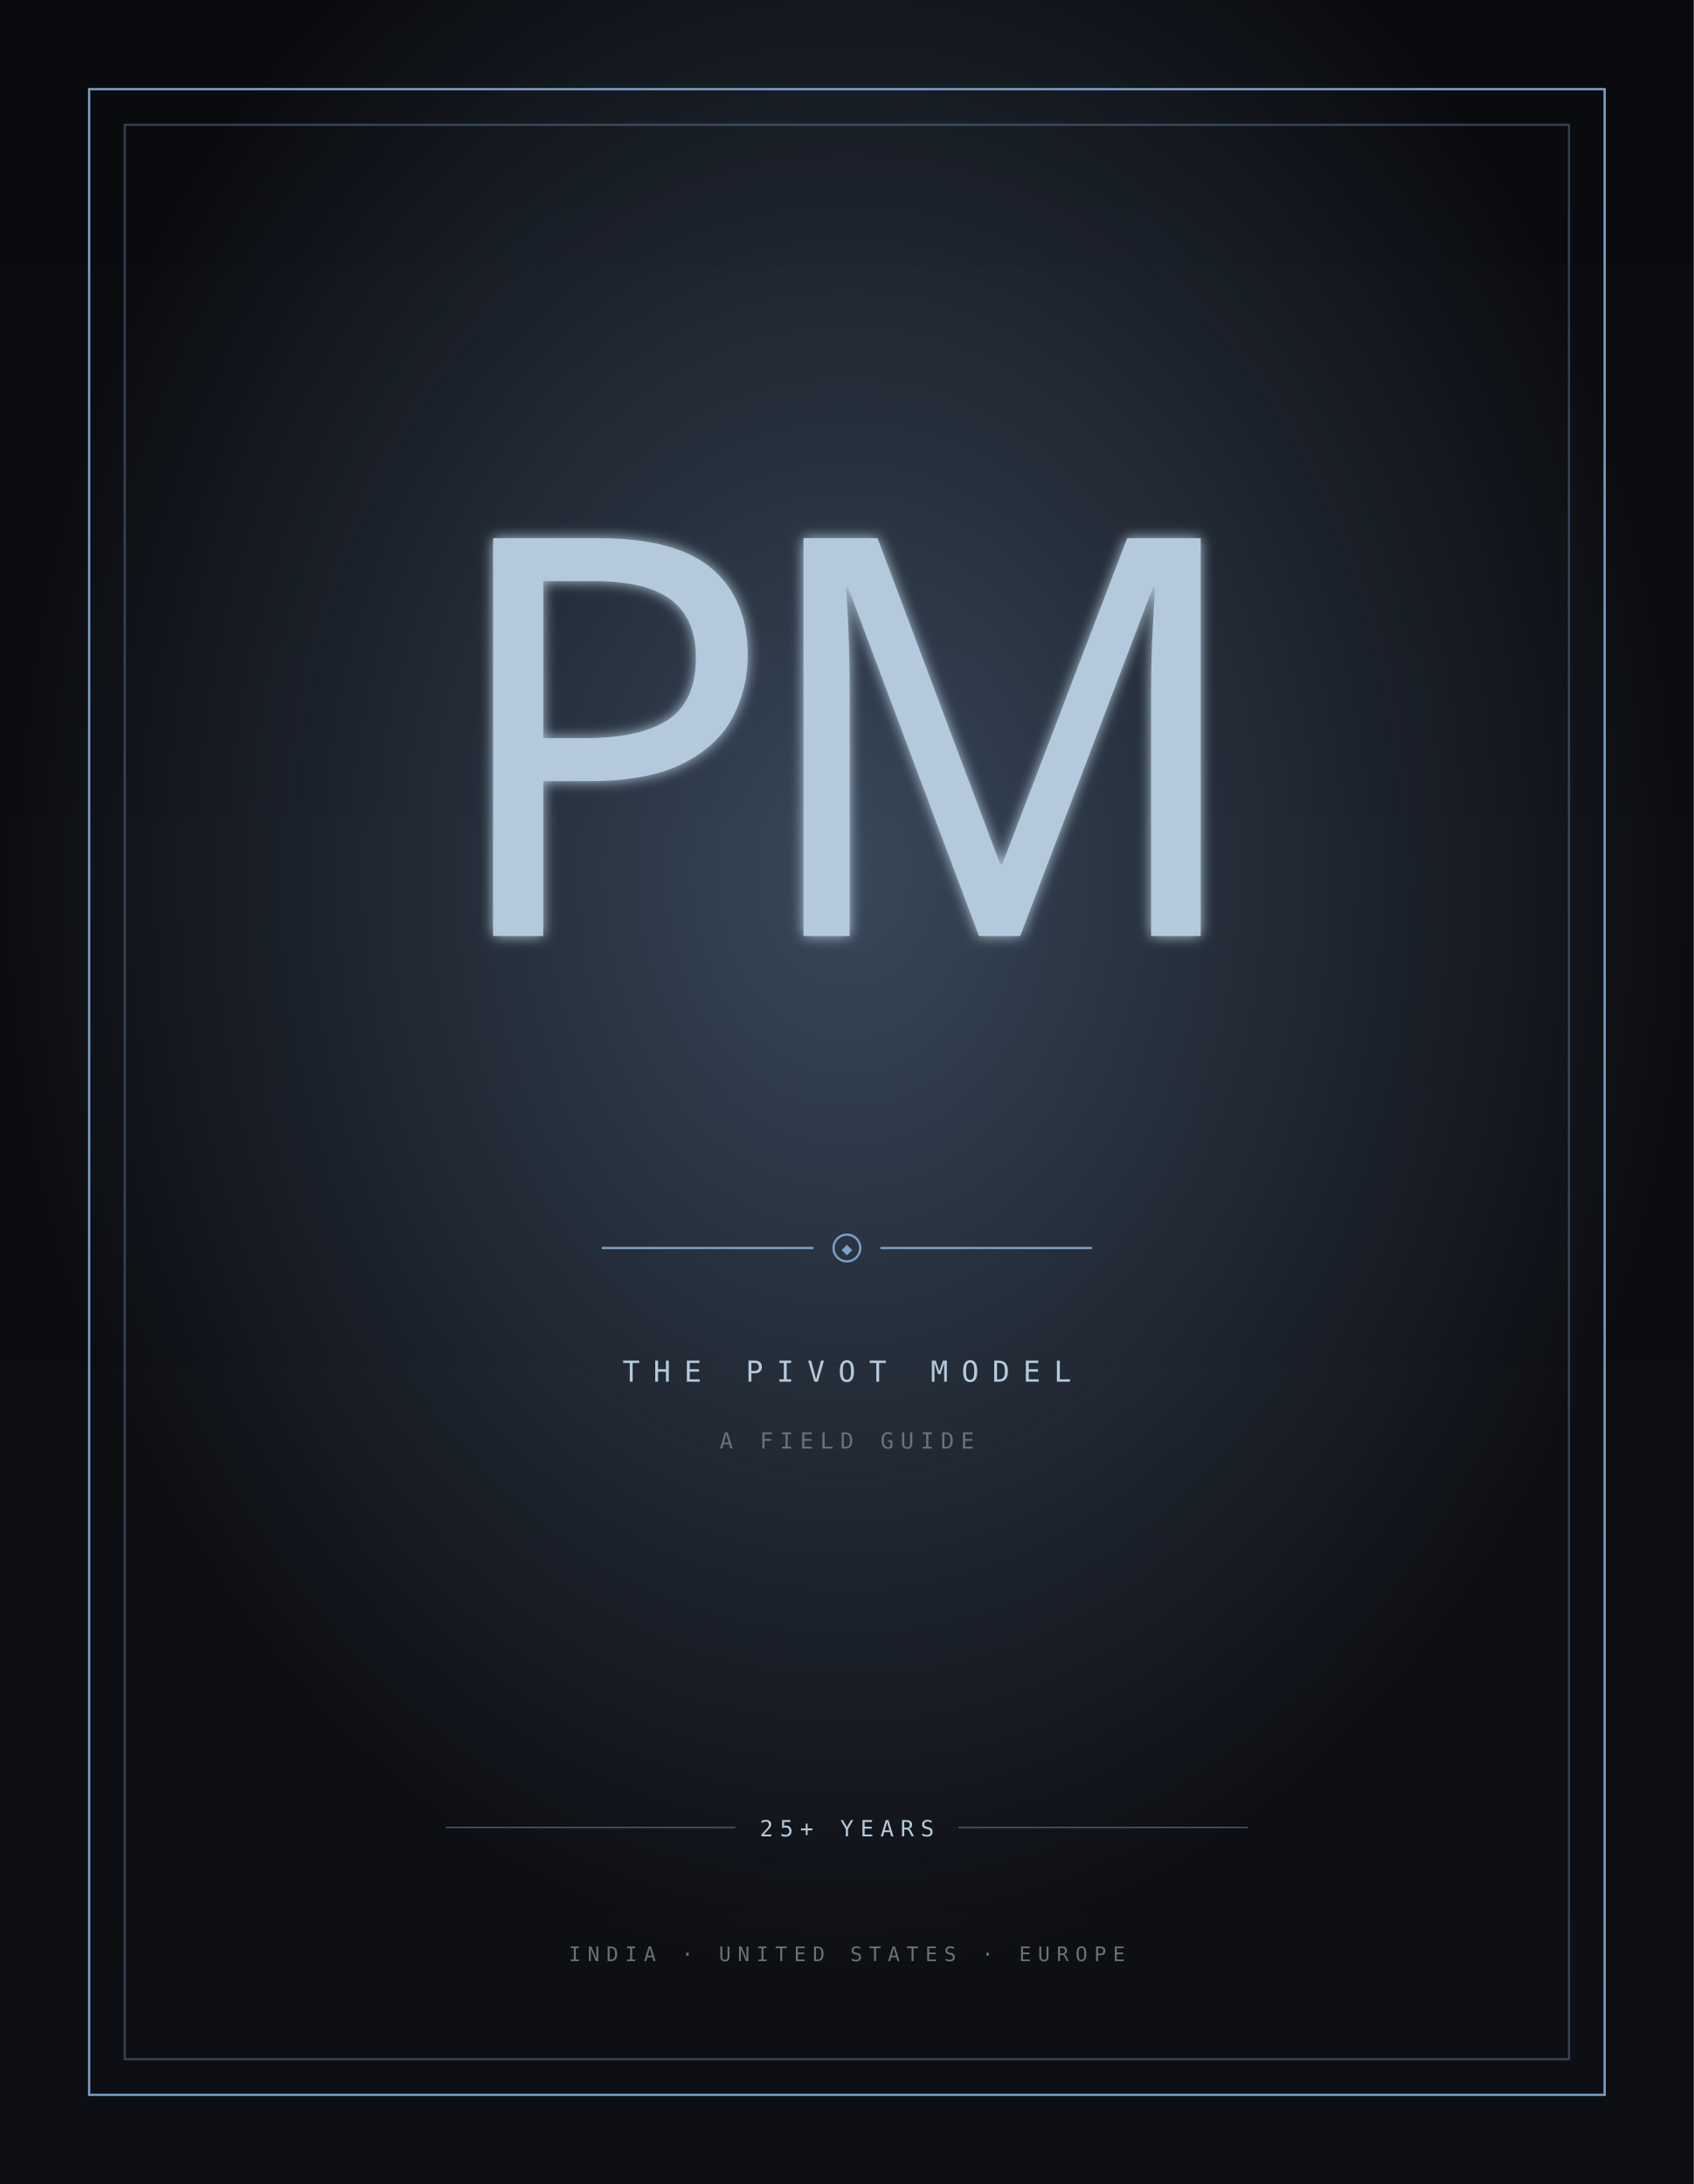
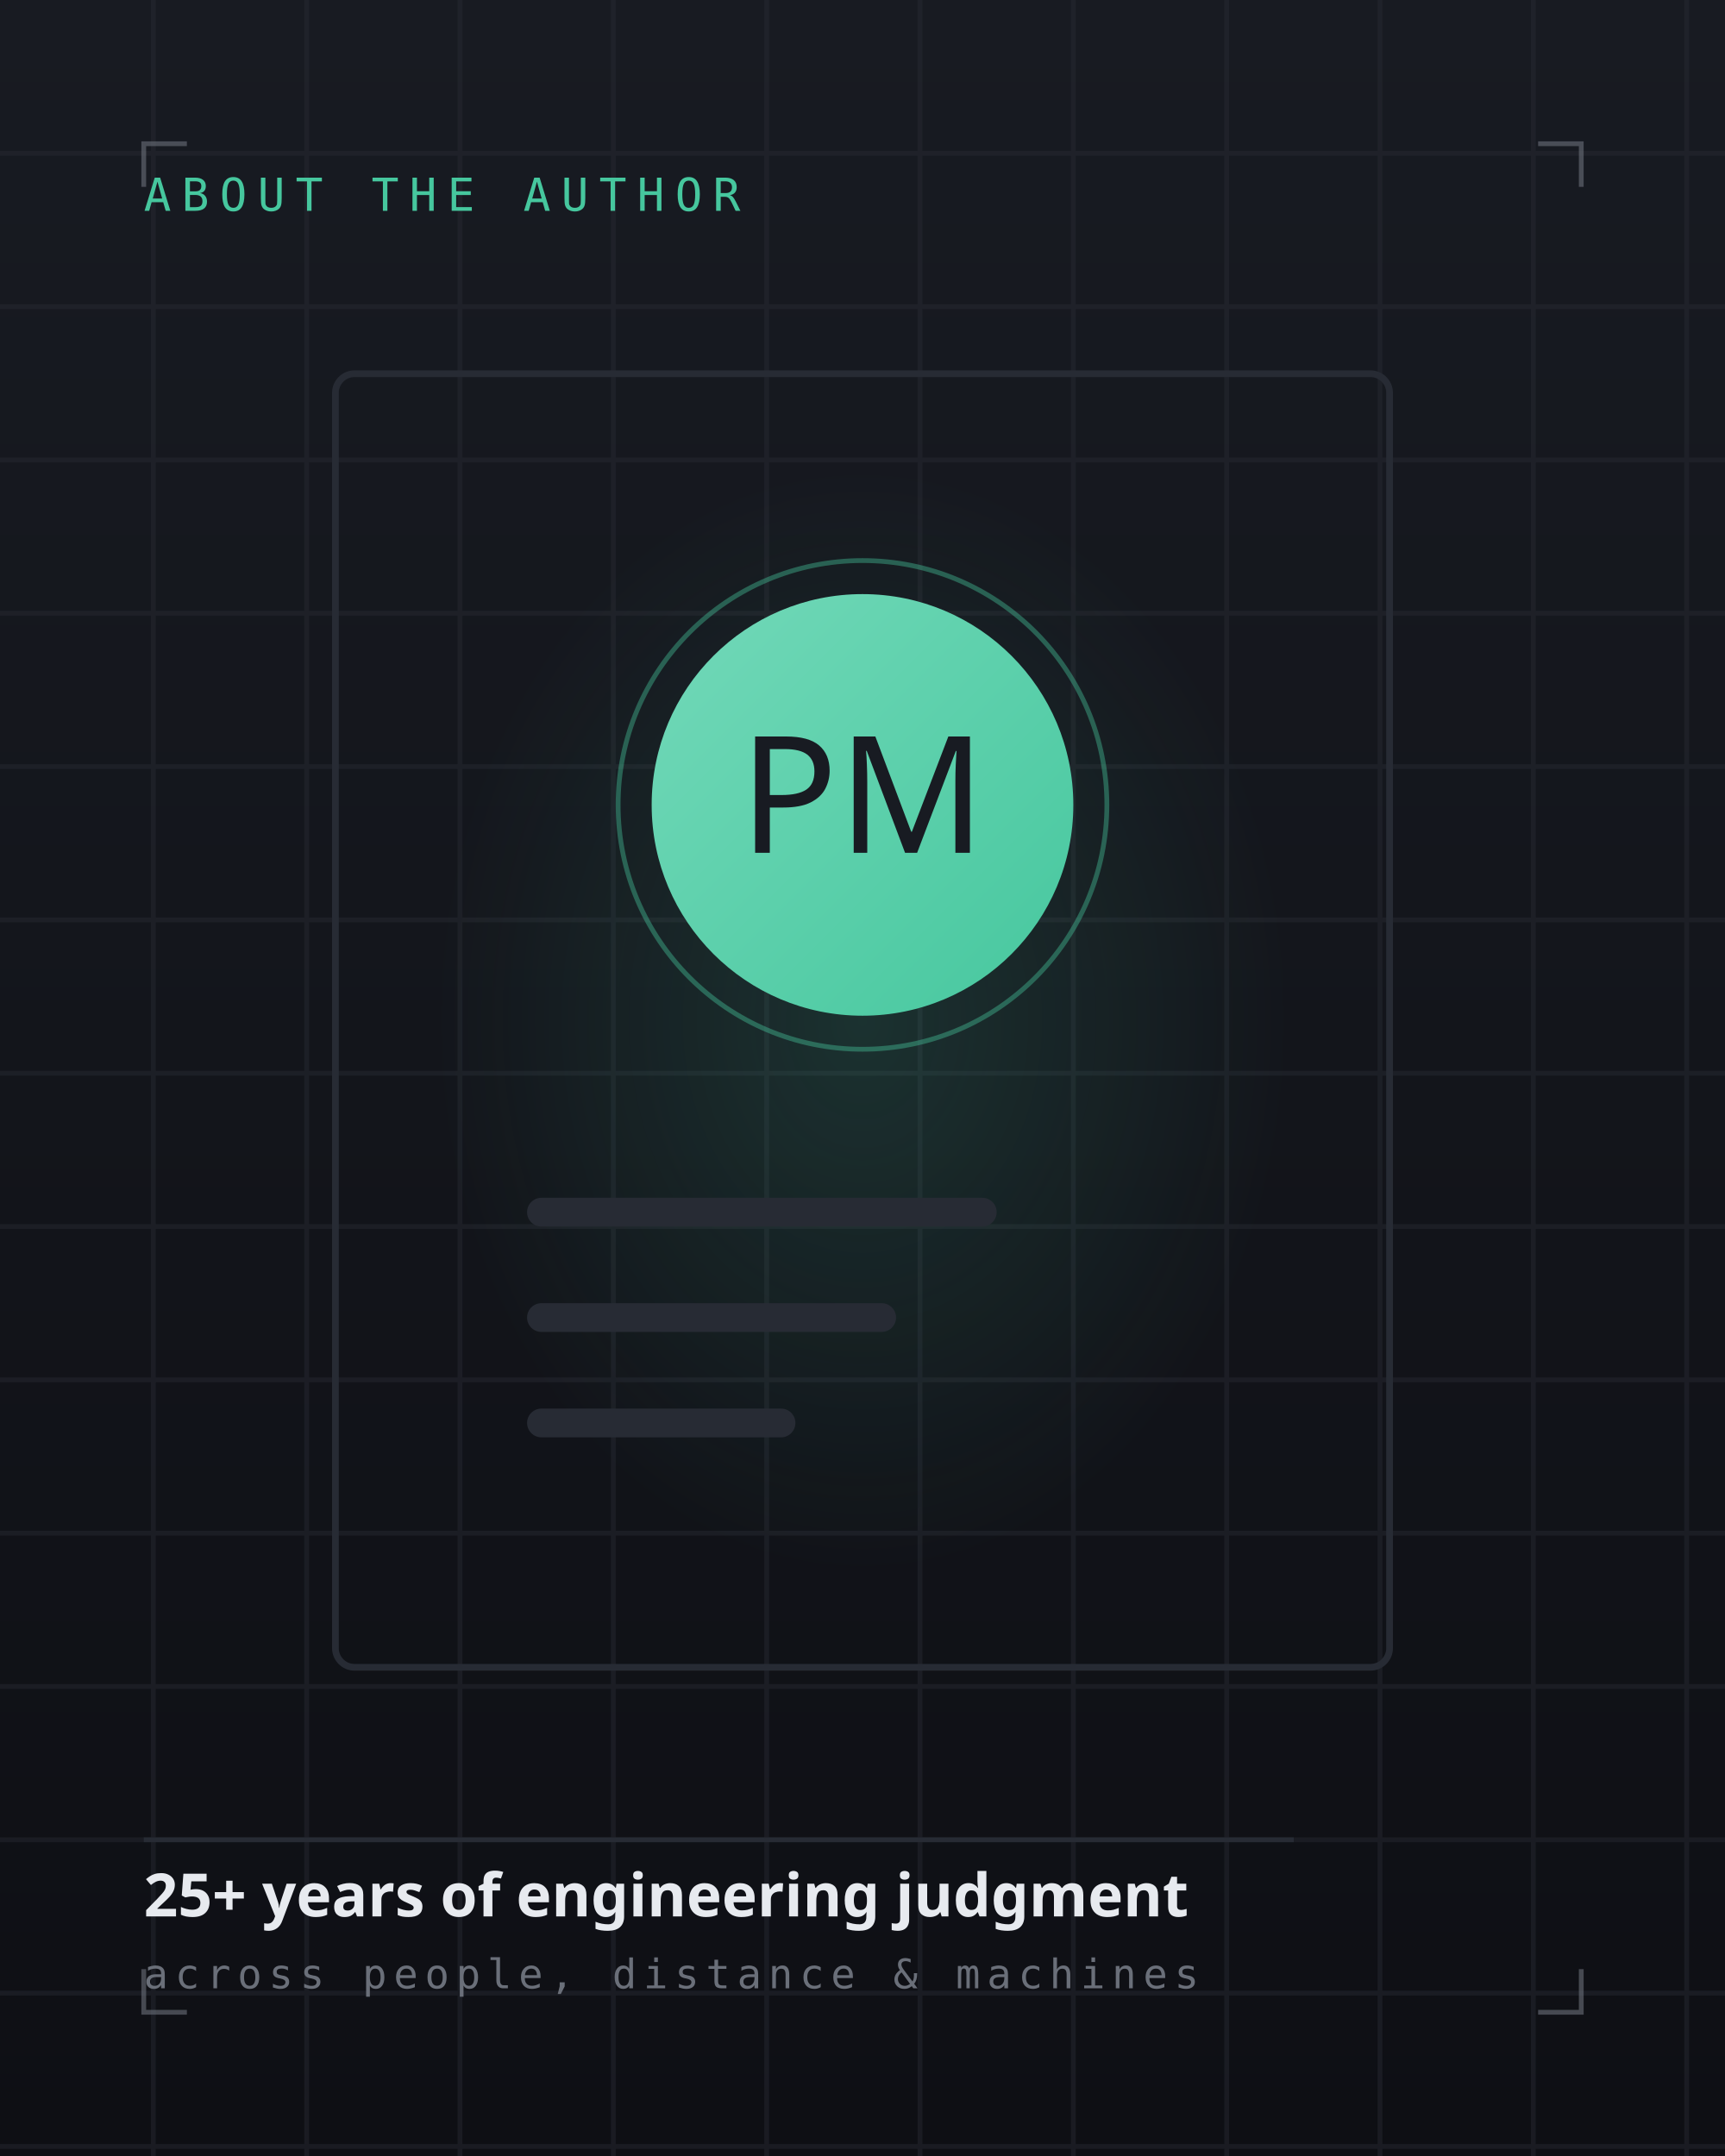
- <svg xmlns="http://www.w3.org/2000/svg" viewBox="0 0 760 980" font-family="Manrope,sans-serif">
+ <svg xmlns="http://www.w3.org/2000/svg" viewBox="0 0 360 450" font-family="'Manrope','Segoe UI',system-ui,sans-serif">
  <defs>
-     <linearGradient id="bg" x1="0%" y1="0%" x2="0%" y2="100%">
-       <stop offset="0%" stop-color="#161921" />
-       <stop offset="100%" stop-color="#0E0F14" />
+     <linearGradient id="pg" x1="0" y1="0" x2="0" y2="1">
+       <stop offset="0" stop-color="#181B22" />
+       <stop offset="1" stop-color="#0E0F14" />
    </linearGradient>
-     <linearGradient id="bgDark" x1="0%" y1="0%" x2="0%" y2="100%">
-       <stop offset="0%" stop-color="#0a0b0f" />
-       <stop offset="100%" stop-color="#0E0F14" />
+     <linearGradient id="acc" x1="0" y1="0" x2="1" y2="1">
+       <stop offset="0" stop-color="#73D9B9" />
+       <stop offset="1" stop-color="#46C79E" />
    </linearGradient>
-     <linearGradient id="node" x1="0%" y1="0%" x2="100%" y2="100%">
-       <stop offset="0%" stop-color="#B4CADC" />
-       <stop offset="100%" stop-color="#7CA0C7" />
-     </linearGradient>
-     <linearGradient id="nodeDark" x1="0%" y1="0%" x2="100%" y2="100%">
-       <stop offset="0%" stop-color="#7CA0C7" />
-       <stop offset="100%" stop-color="#3a546e" />
-     </linearGradient>
-     <linearGradient id="accentGrad" x1="0%" y1="0%" x2="100%" y2="0%">
-       <stop offset="0%" stop-color="#7CA0C7" />
-       <stop offset="100%" stop-color="#B4CADC" />
-     </linearGradient>
-     <linearGradient id="step1" x1="0%" y1="0%" x2="0%" y2="100%">
-       <stop offset="0%" stop-color="#1c2029" />
-       <stop offset="100%" stop-color="#171a22" />
-     </linearGradient>
-     <linearGradient id="step2" x1="0%" y1="0%" x2="0%" y2="100%">
-       <stop offset="0%" stop-color="#222632" />
-       <stop offset="100%" stop-color="#1c2029" />
-     </linearGradient>
-     <linearGradient id="step3" x1="0%" y1="0%" x2="0%" y2="100%">
-       <stop offset="0%" stop-color="#B4CADC" />
-       <stop offset="100%" stop-color="#7CA0C7" />
-     </linearGradient>
-     <radialGradient id="centerGlow" cx="50%" cy="50%" r="50%">
-       <stop offset="0%" stop-color="#7CA0C7" stop-opacity="0.4" />
-       <stop offset="100%" stop-color="#7CA0C7" stop-opacity="0" />
+     <radialGradient id="halo" cx="0.5" cy="0.5" r="0.5">
+       <stop offset="0" stop-color="#46C79E" stop-opacity="0.16" />
+       <stop offset="1" stop-color="#46C79E" stop-opacity="0" />
    </radialGradient>
-     <radialGradient id="softGlow" cx="50%" cy="50%" r="50%">
-       <stop offset="0%" stop-color="#B4CADC" stop-opacity="0.35" />
-       <stop offset="100%" stop-color="#B4CADC" stop-opacity="0" />
-     </radialGradient>
-     <filter id="dropShadow" x="-50%" y="-50%" width="200%" height="200%">
-       <feGaussianBlur in="SourceAlpha" stdDeviation="4" />
-       <feOffset dx="0" dy="6" />
+     <filter id="sh" x="-30%" y="-30%" width="160%" height="160%">
+       <feGaussianBlur in="SourceAlpha" stdDeviation="5" />
+       <feOffset dy="7" />
      <feComponentTransfer>
-         <feFuncA type="linear" slope="0.5" />
+         <feFuncA type="linear" slope="0.10" />
      </feComponentTransfer>
      <feMerge>
        <feMergeNode />
        <feMergeNode in="SourceGraphic" />
      </feMerge>
    </filter>
-     <filter id="softShadow" x="-50%" y="-50%" width="200%" height="200%">
-       <feGaussianBlur in="SourceAlpha" stdDeviation="2" />
-       <feOffset dx="0" dy="3" />
-       <feComponentTransfer>
-         <feFuncA type="linear" slope="0.4" />
-       </feComponentTransfer>
-       <feMerge>
-         <feMergeNode />
-         <feMergeNode in="SourceGraphic" />
-       </feMerge>
-     </filter>
-     <filter id="glow" x="-100%" y="-100%" width="300%" height="300%">
-       <feGaussianBlur stdDeviation="3" />
-       <feMerge>
-         <feMergeNode />
-         <feMergeNode in="SourceGraphic" />
-       </feMerge>
-     </filter>
-     <pattern id="dotgrid" x="0" y="0" width="20" height="20" patternUnits="userSpaceOnUse">
-       <circle cx="2" cy="2" r="0.8" fill="#E7EAEF" opacity="0.06" />
-     </pattern>
  </defs>
-   <rect width="760" height="980" fill="url(#bgDark)" />
-   <radialGradient id="authorGlow" cx="50%" cy="40%" r="50%">
-     <stop offset="0%" stop-color="#7CA0C7" stop-opacity="0.4" />
-     <stop offset="100%" stop-color="#7CA0C7" stop-opacity="0" />
-   </radialGradient>
-   <rect width="760" height="980" fill="url(#authorGlow)" />
-   <rect x="40" y="40" width="680" height="900" fill="none" stroke="#7CA0C7" stroke-width="1" />
-   <rect x="56" y="56" width="648" height="868" fill="none" stroke="#7CA0C7" opacity="0.35" />
-   <g transform="translate(380,420)">
-     <text x="0" y="0" text-anchor="middle" font-size="250" font-weight="200" fill="#B4CADC" letter-spacing="-12" filter="url(#glow)">PM</text>
+   <rect width="360" height="450" fill="url(#pg)" />
+   <g stroke="#272B34" stroke-width="1" opacity="0.45">
+     <line x1="32" y1="0" x2="32" y2="450" />
+     <line x1="64" y1="0" x2="64" y2="450" />
+     <line x1="96" y1="0" x2="96" y2="450" />
+     <line x1="128" y1="0" x2="128" y2="450" />
+     <line x1="160" y1="0" x2="160" y2="450" />
+     <line x1="192" y1="0" x2="192" y2="450" />
+     <line x1="224" y1="0" x2="224" y2="450" />
+     <line x1="256" y1="0" x2="256" y2="450" />
+     <line x1="288" y1="0" x2="288" y2="450" />
+     <line x1="320" y1="0" x2="320" y2="450" />
+     <line x1="352" y1="0" x2="352" y2="450" />
+     <line x1="0" y1="32" x2="360" y2="32" />
+     <line x1="0" y1="64" x2="360" y2="64" />
+     <line x1="0" y1="96" x2="360" y2="96" />
+     <line x1="0" y1="128" x2="360" y2="128" />
+     <line x1="0" y1="160" x2="360" y2="160" />
+     <line x1="0" y1="192" x2="360" y2="192" />
+     <line x1="0" y1="224" x2="360" y2="224" />
+     <line x1="0" y1="256" x2="360" y2="256" />
+     <line x1="0" y1="288" x2="360" y2="288" />
+     <line x1="0" y1="320" x2="360" y2="320" />
+     <line x1="0" y1="352" x2="360" y2="352" />
+     <line x1="0" y1="384" x2="360" y2="384" />
+     <line x1="0" y1="416" x2="360" y2="416" />
+     <line x1="0" y1="448" x2="360" y2="448" />
  </g>
-   <g transform="translate(380,560)">
-     <line x1="-110" y1="0" x2="-15" y2="0" stroke="#7CA0C7" stroke-width="1" />
-     <circle cx="0" cy="0" r="6" fill="none" stroke="#7CA0C7" stroke-width="1" />
-     <text x="0" y="3" text-anchor="middle" font-size="8" fill="#7CA0C7" font-family="JetBrains Mono,monospace">◆</text>
-     <line x1="15" y1="0" x2="110" y2="0" stroke="#7CA0C7" stroke-width="1" />
+   <g stroke="#6A6F79" stroke-width="1" opacity="0.6" fill="none">
+     <path d="M30 39 V30 H39" />
+     <path d="M321 30 H330 V39" />
+     <path d="M30 411 V420 H39" />
+     <path d="M330 411 V420 H321" />
  </g>
-   <text x="380" y="620" text-anchor="middle" font-size="13" letter-spacing="6" fill="#B4CADC" font-family="JetBrains Mono,monospace">THE PIVOT MODEL</text>
-   <text x="380" y="650" text-anchor="middle" font-size="10" letter-spacing="3" fill="#6B707A" font-family="JetBrains Mono,monospace">A FIELD GUIDE</text>
-   <g transform="translate(380,820)">
-     <line x1="-180" y1="0" x2="-50" y2="0" stroke="#7CA0C7" opacity="0.5" stroke-width="0.6" />
-     <line x1="50" y1="0" x2="180" y2="0" stroke="#7CA0C7" opacity="0.5" stroke-width="0.6" />
-     <text x="0" y="4" text-anchor="middle" font-size="10" letter-spacing="3" fill="#B4CADC" font-family="JetBrains Mono,monospace">25+ YEARS</text>
-   </g>
-   <text x="380" y="880" text-anchor="middle" font-size="9" letter-spacing="3" fill="#6B707A" font-family="JetBrains Mono,monospace">INDIA · UNITED STATES · EUROPE</text>
+   <text x="30" y="44" font-family="'JetBrains Mono','SFMono-Regular',ui-monospace,monospace" font-size="9.5" letter-spacing="2.2" fill="#46C79E">ABOUT THE AUTHOR</text>
+   <rect x="70" y="78" width="220" height="270" rx="4" fill="none" stroke="#272B34" stroke-width="1.4" />
+   <rect x="90" y="98" width="180" height="230" rx="3" fill="url(#halo)" />
+   <circle cx="180" cy="168" r="51" fill="none" stroke="#46C79E" stroke-width="1" opacity="0.4" />
+   <circle cx="180" cy="168" r="44" fill="url(#acc)" />
+   <text x="180" y="178" text-anchor="middle" font-family="'Manrope','Segoe UI',system-ui,sans-serif" font-size="34" font-weight="200" fill="#181B22">PM</text>
+   <rect x="110" y="250" width="98" height="6" rx="3" fill="#272B34" />
+   <rect x="110" y="272" width="77" height="6" rx="3" fill="#272B34" />
+   <rect x="110" y="294" width="56" height="6" rx="3" fill="#272B34" />
+   <line x1="30" y1="384" x2="270" y2="384" stroke="#272B34" stroke-width="1" />
+   <text x="30" y="400" font-family="'Manrope','Segoe UI',system-ui,sans-serif" font-size="12.5" font-weight="600" fill="#E7EAEF">25+ years of engineering judgment</text>
+   <text x="30" y="415" font-family="'JetBrains Mono','SFMono-Regular',ui-monospace,monospace" font-size="8.5" letter-spacing="1.4" fill="#6A6F79">across people, distance &amp; machines</text>
</svg>
